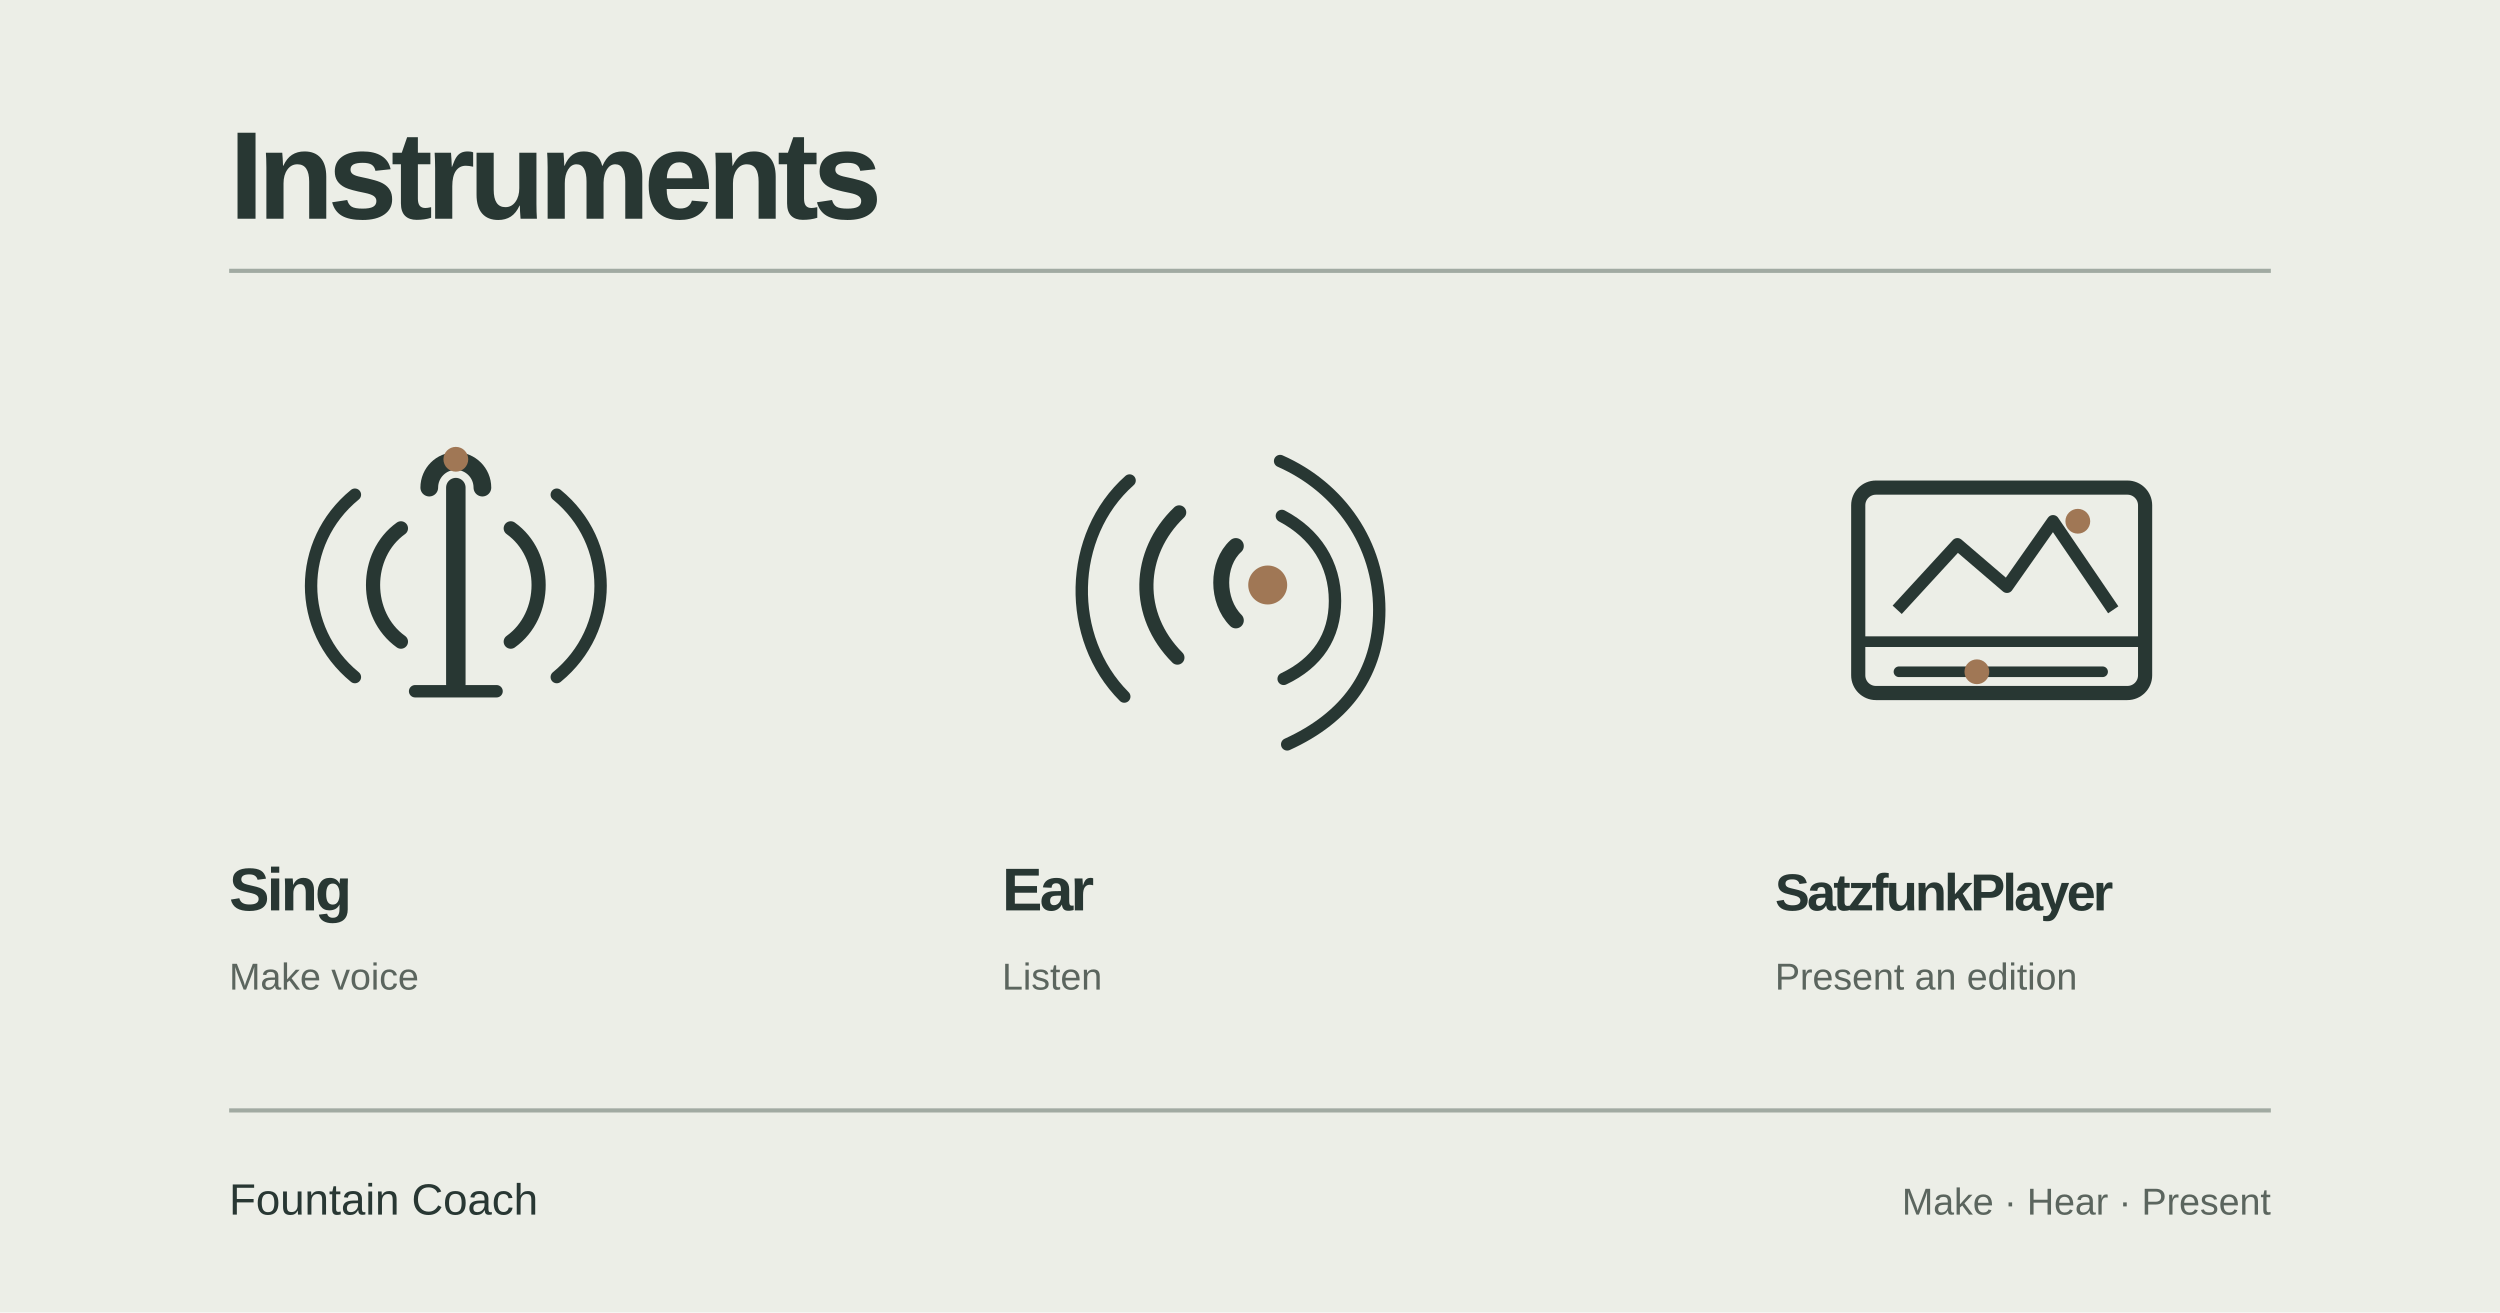
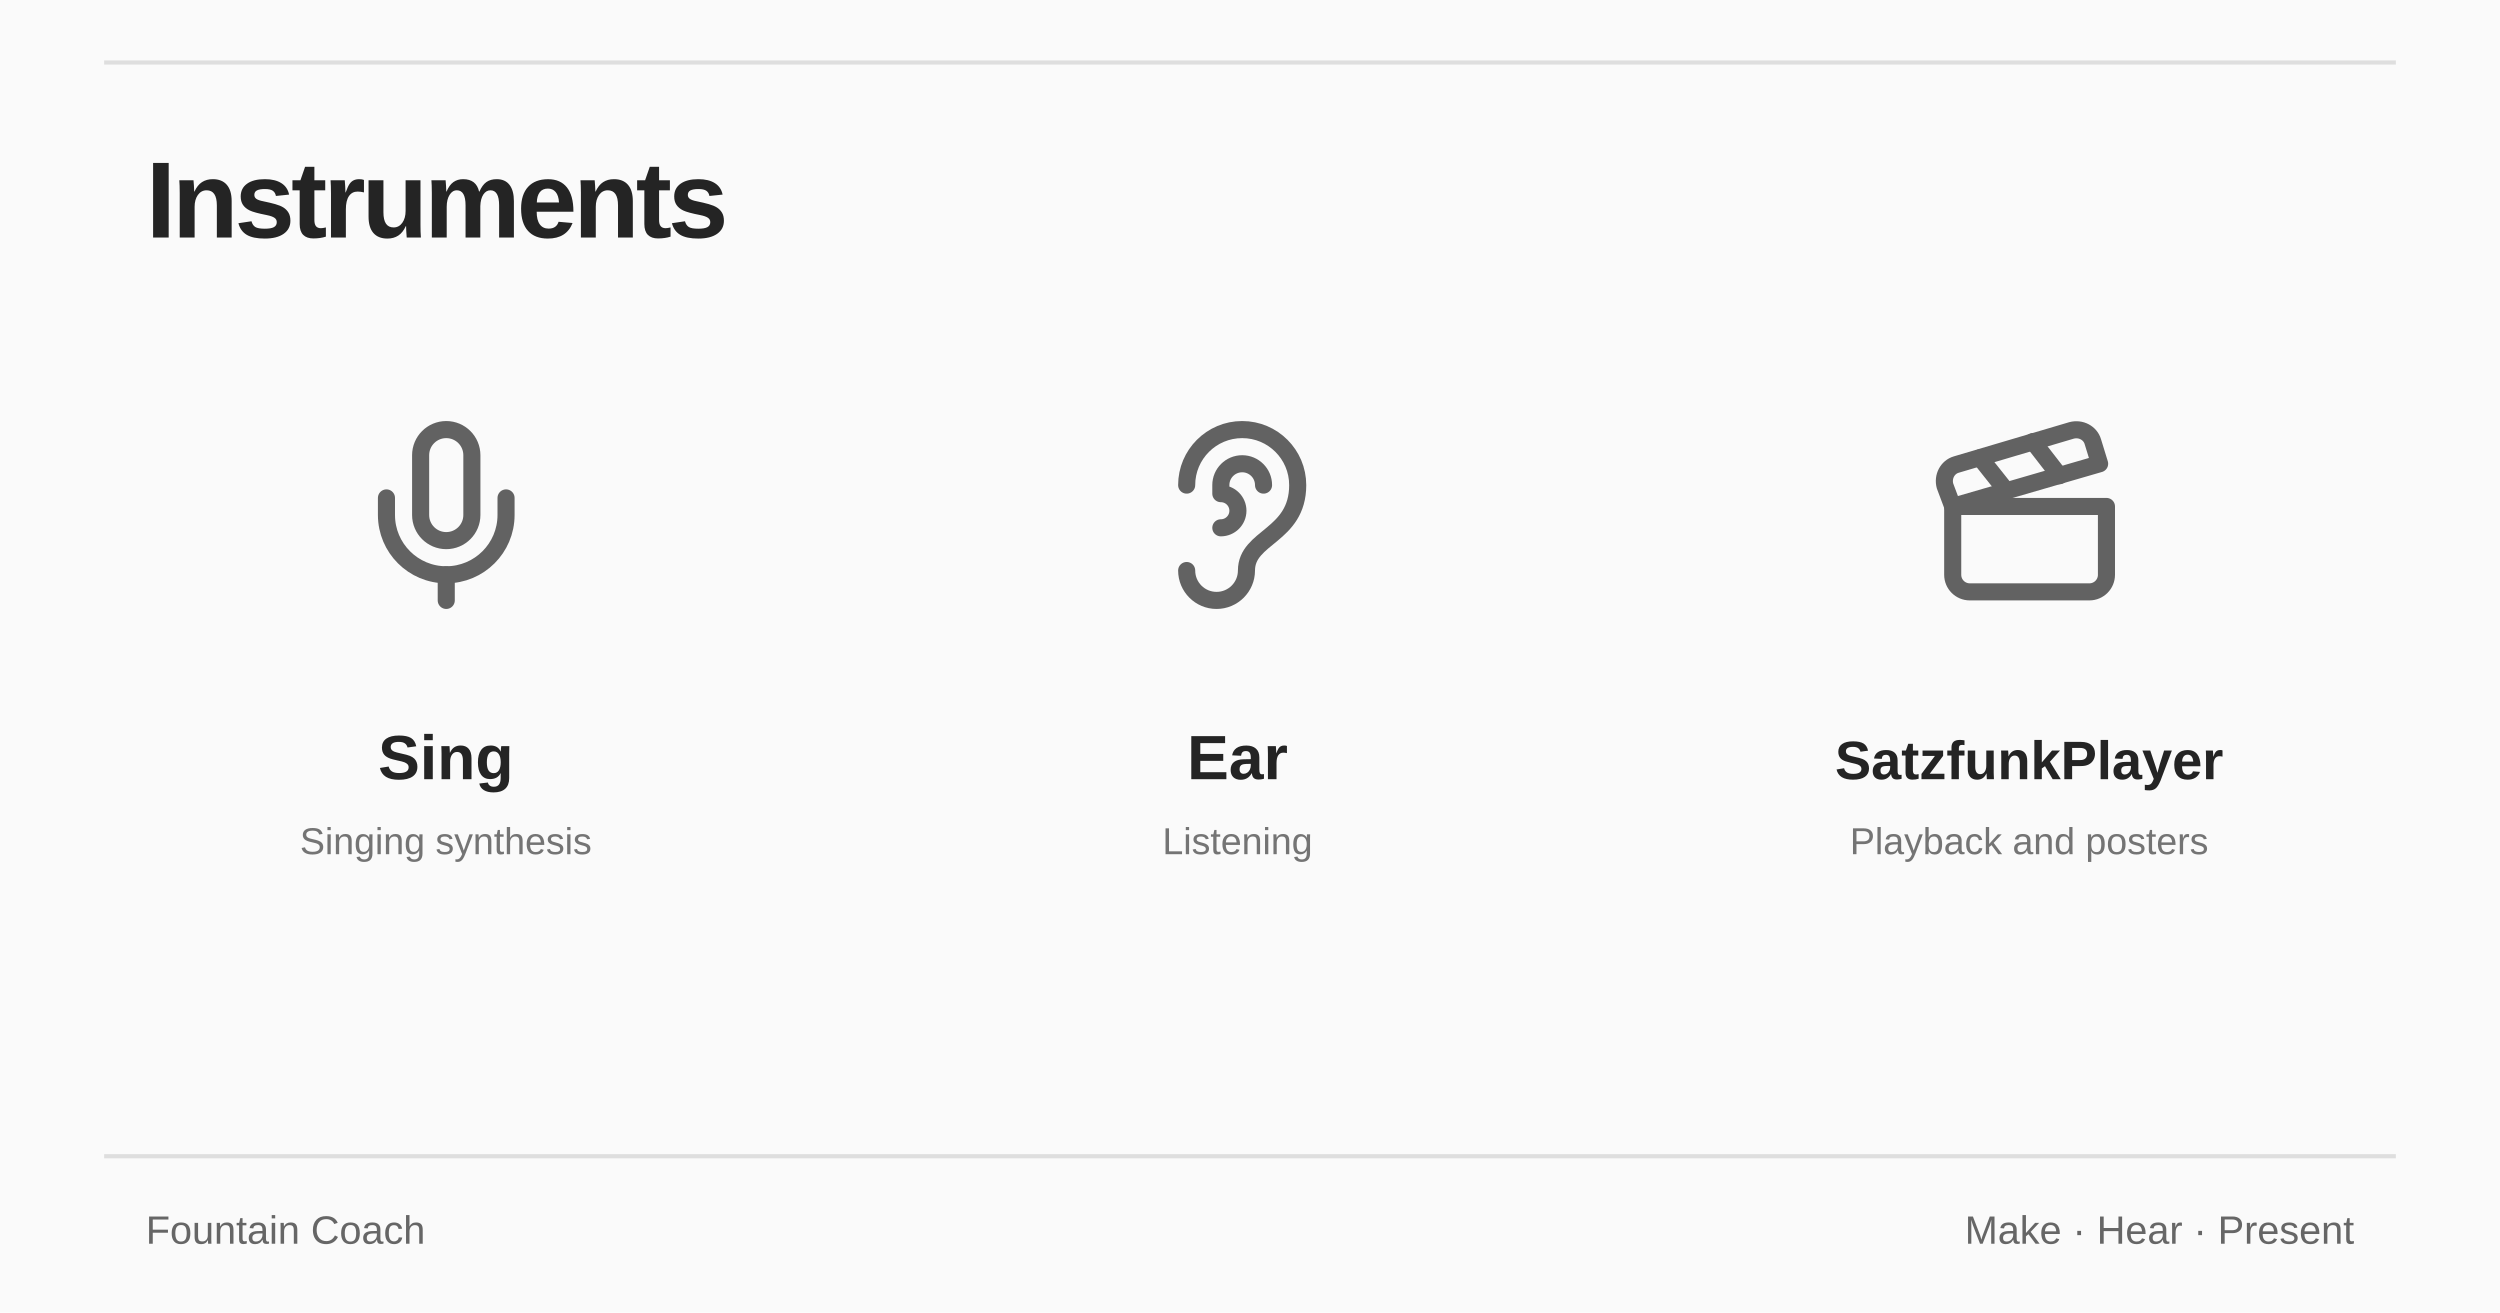
- <svg xmlns="http://www.w3.org/2000/svg" width="1200" height="630" viewBox="0 0 1200 630">
-   <rect width="1200" height="630" fill="#eceee7" />
-   <text x="110" y="105" font-family="Arial,Helvetica,sans-serif" font-size="60" font-weight="600" fill="#283733" letter-spacing="-3">Instruments</text>
-   <path d="M110 130H1090" stroke="#a1aaa2" stroke-width="2" />
-   <g transform="translate(110 172) scale(.85)">
-     <rect width="256" height="256" rx="48" fill="#eceee7" />
-     <g fill="none" stroke="#283733" stroke-linecap="round" stroke-linejoin="round">
-       <path d="M128 184V73" stroke-width="11" />
-       <path d="M113 73a15 15 0 0 1 30 0" stroke-width="10" />
-       <path d="M97 96c-21 15-21 49 0 64m62-64c21 15 21 49 0 64" stroke-width="8" />
-       <path d="M71 77c-33 27-33 76 0 103m114-103c33 27 33 76 0 103" stroke-width="7" />
-       <path d="M105 188h46" stroke-width="7" />
-     </g>
-     <circle cx="128" cy="57" r="7" fill="#a07755" />
+ <svg xmlns="http://www.w3.org/2000/svg" width="1200" height="630" viewBox="0 0 1200 630" role="img" aria-labelledby="title desc">
+   <rect width="1200" height="630" fill="#fafafa" />
+   <path d="M50 30H1150" stroke="#dedede" stroke-width="2" />
+   <text x="70" y="114" font-size="52" fill="#242424" font-weight="600" font-family="Arial,Helvetica,sans-serif" letter-spacing="-1.8">Instruments</text>
+   <g transform="translate(165 198) scale(4.1)" fill="none" stroke="#626262" stroke-width="2" stroke-linecap="round" stroke-linejoin="round">
+     <path d="M12 2a3 3 0 0 0-3 3v7a3 3 0 0 0 6 0V5a3 3 0 0 0-3-3Z" />
+     <path d="M19 10v2a7 7 0 0 1-14 0v-2" />
+     <line x1="12" x2="12" y1="19" y2="22" />
  </g>
-   <text x="110" y="437" font-family="Arial,Helvetica,sans-serif" font-size="29" letter-spacing="-1.3" font-weight="600" fill="#283733">Sing</text>
-   <text x="110" y="475" font-family="Arial,Helvetica,sans-serif" font-size="18" fill="#5b655e">Make voice</text>
-   <g transform="translate(481 172) scale(.85)">
-     <rect width="256" height="256" rx="48" fill="#eceee7" />
-     <g fill="none" stroke="#283733" stroke-linecap="round">
-       <path d="M72 69c-35 31-36 89-3 122" stroke-width="7" />
-       <path d="M100 87c-24 23-25 58-1 82" stroke-width="8" />
-       <path d="M132 106c-11 10-11 31 0 42" stroke-width="9" />
-       <path d="M157 58c34 15 56 47 56 84 0 36-19 61-52 76" stroke-width="7" />
-       <path d="M158 89c19 10 30 27 30 48 0 20-10 35-29 44" stroke-width="7" />
-     </g>
-     <circle cx="150" cy="128" r="11" fill="#a07755" />
+   <text x="214" y="374" font-size="30" font-weight="600" fill="#242424" text-anchor="middle" font-family="Arial,Helvetica,sans-serif">Sing</text>
+   <text x="214" y="410" font-size="18" fill="#747474" text-anchor="middle" font-family="Arial,Helvetica,sans-serif">Singing synthesis</text>
+   <g transform="translate(545 198) scale(4.1)" fill="none" stroke="#626262" stroke-width="2" stroke-linecap="round" stroke-linejoin="round">
+     <path d="M6 8.5a6.5 6.5 0 1 1 13 0c0 6-6 6-6 10a3.5 3.5 0 1 1-7 0" />
+     <path d="M15 8.5a2.5 2.5 0 0 0-5 0v1a2 2 0 1 1 0 4" />
  </g>
-   <text x="481" y="437" font-family="Arial,Helvetica,sans-serif" font-size="29" letter-spacing="-1.3" font-weight="600" fill="#283733">Ear</text>
-   <text x="481" y="475" font-family="Arial,Helvetica,sans-serif" font-size="18" fill="#5b655e">Listen</text>
-   <g transform="translate(852 172) scale(.85)">
-     <rect width="256" height="256" rx="48" fill="#eceee7" />
-     <g stroke="#283733" fill="none" stroke-linejoin="round">
-       <rect x="47" y="73" width="162" height="116" rx="10" stroke-width="8" />
-       <path d="M47 160h162" stroke-width="6" />
-       <path d="M69 142l34-37 28 24 26-37 34 50" stroke-width="7" />
-       <path d="M70 177h115" stroke-width="6" stroke-linecap="round" />
-     </g>
-     <circle cx="114" cy="177" r="7" fill="#a07755" />
-     <circle cx="171" cy="92" r="7" fill="#a07755" />
+   <text x="594" y="374" font-size="30" font-weight="600" fill="#242424" text-anchor="middle" font-family="Arial,Helvetica,sans-serif">Ear</text>
+   <text x="594" y="410" font-size="18" fill="#747474" text-anchor="middle" font-family="Arial,Helvetica,sans-serif">Listening</text>
+   <g transform="translate(925 198) scale(4.1)" fill="none" stroke="#626262" stroke-width="2" stroke-linecap="round" stroke-linejoin="round">
+     <path d="M20.2 6 3 11l-.9-2.4c-.3-1.1.3-2.2 1.3-2.5l13.5-4c1.1-.3 2.2.3 2.5 1.3Z" />
+     <path d="m6.2 5.3 3.1 3.9" />
+     <path d="m12.4 3.4 3.1 4" />
+     <path d="M3 11h18v8a2 2 0 0 1-2 2H5a2 2 0 0 1-2-2Z" />
  </g>
-   <text x="852" y="437" font-family="Arial,Helvetica,sans-serif" font-size="25" letter-spacing="-1.3" font-weight="600" fill="#283733">SatzfunkPlayer</text>
-   <text x="852" y="475" font-family="Arial,Helvetica,sans-serif" font-size="18" fill="#5b655e">Present an edition</text>
-   <path d="M110 533H1090" stroke="#a1aaa2" stroke-width="2" />
-   <text x="110" y="583" font-family="Arial,Helvetica,sans-serif" font-size="21" fill="#283733">Fountain Coach</text>
-   <text x="1090" y="583" font-family="Arial,Helvetica,sans-serif" font-size="18" fill="#5b655e" text-anchor="end">Make · Hear · Present</text>
+   <text x="974" y="374" font-size="26" font-weight="600" fill="#242424" text-anchor="middle" font-family="Arial,Helvetica,sans-serif">SatzfunkPlayer</text>
+   <text x="974" y="410" font-size="18" fill="#747474" text-anchor="middle" font-family="Arial,Helvetica,sans-serif">Playback and posters</text>
+   <path d="M50 555H1150" stroke="#dedede" stroke-width="2" />
+   <text x="70" y="597" font-size="19" fill="#666" font-family="Arial,Helvetica,sans-serif">Fountain Coach</text>
+   <text x="1130" y="597" font-size="19" text-anchor="end" fill="#666" font-family="Arial,Helvetica,sans-serif">Make · Hear · Present</text>
</svg>
